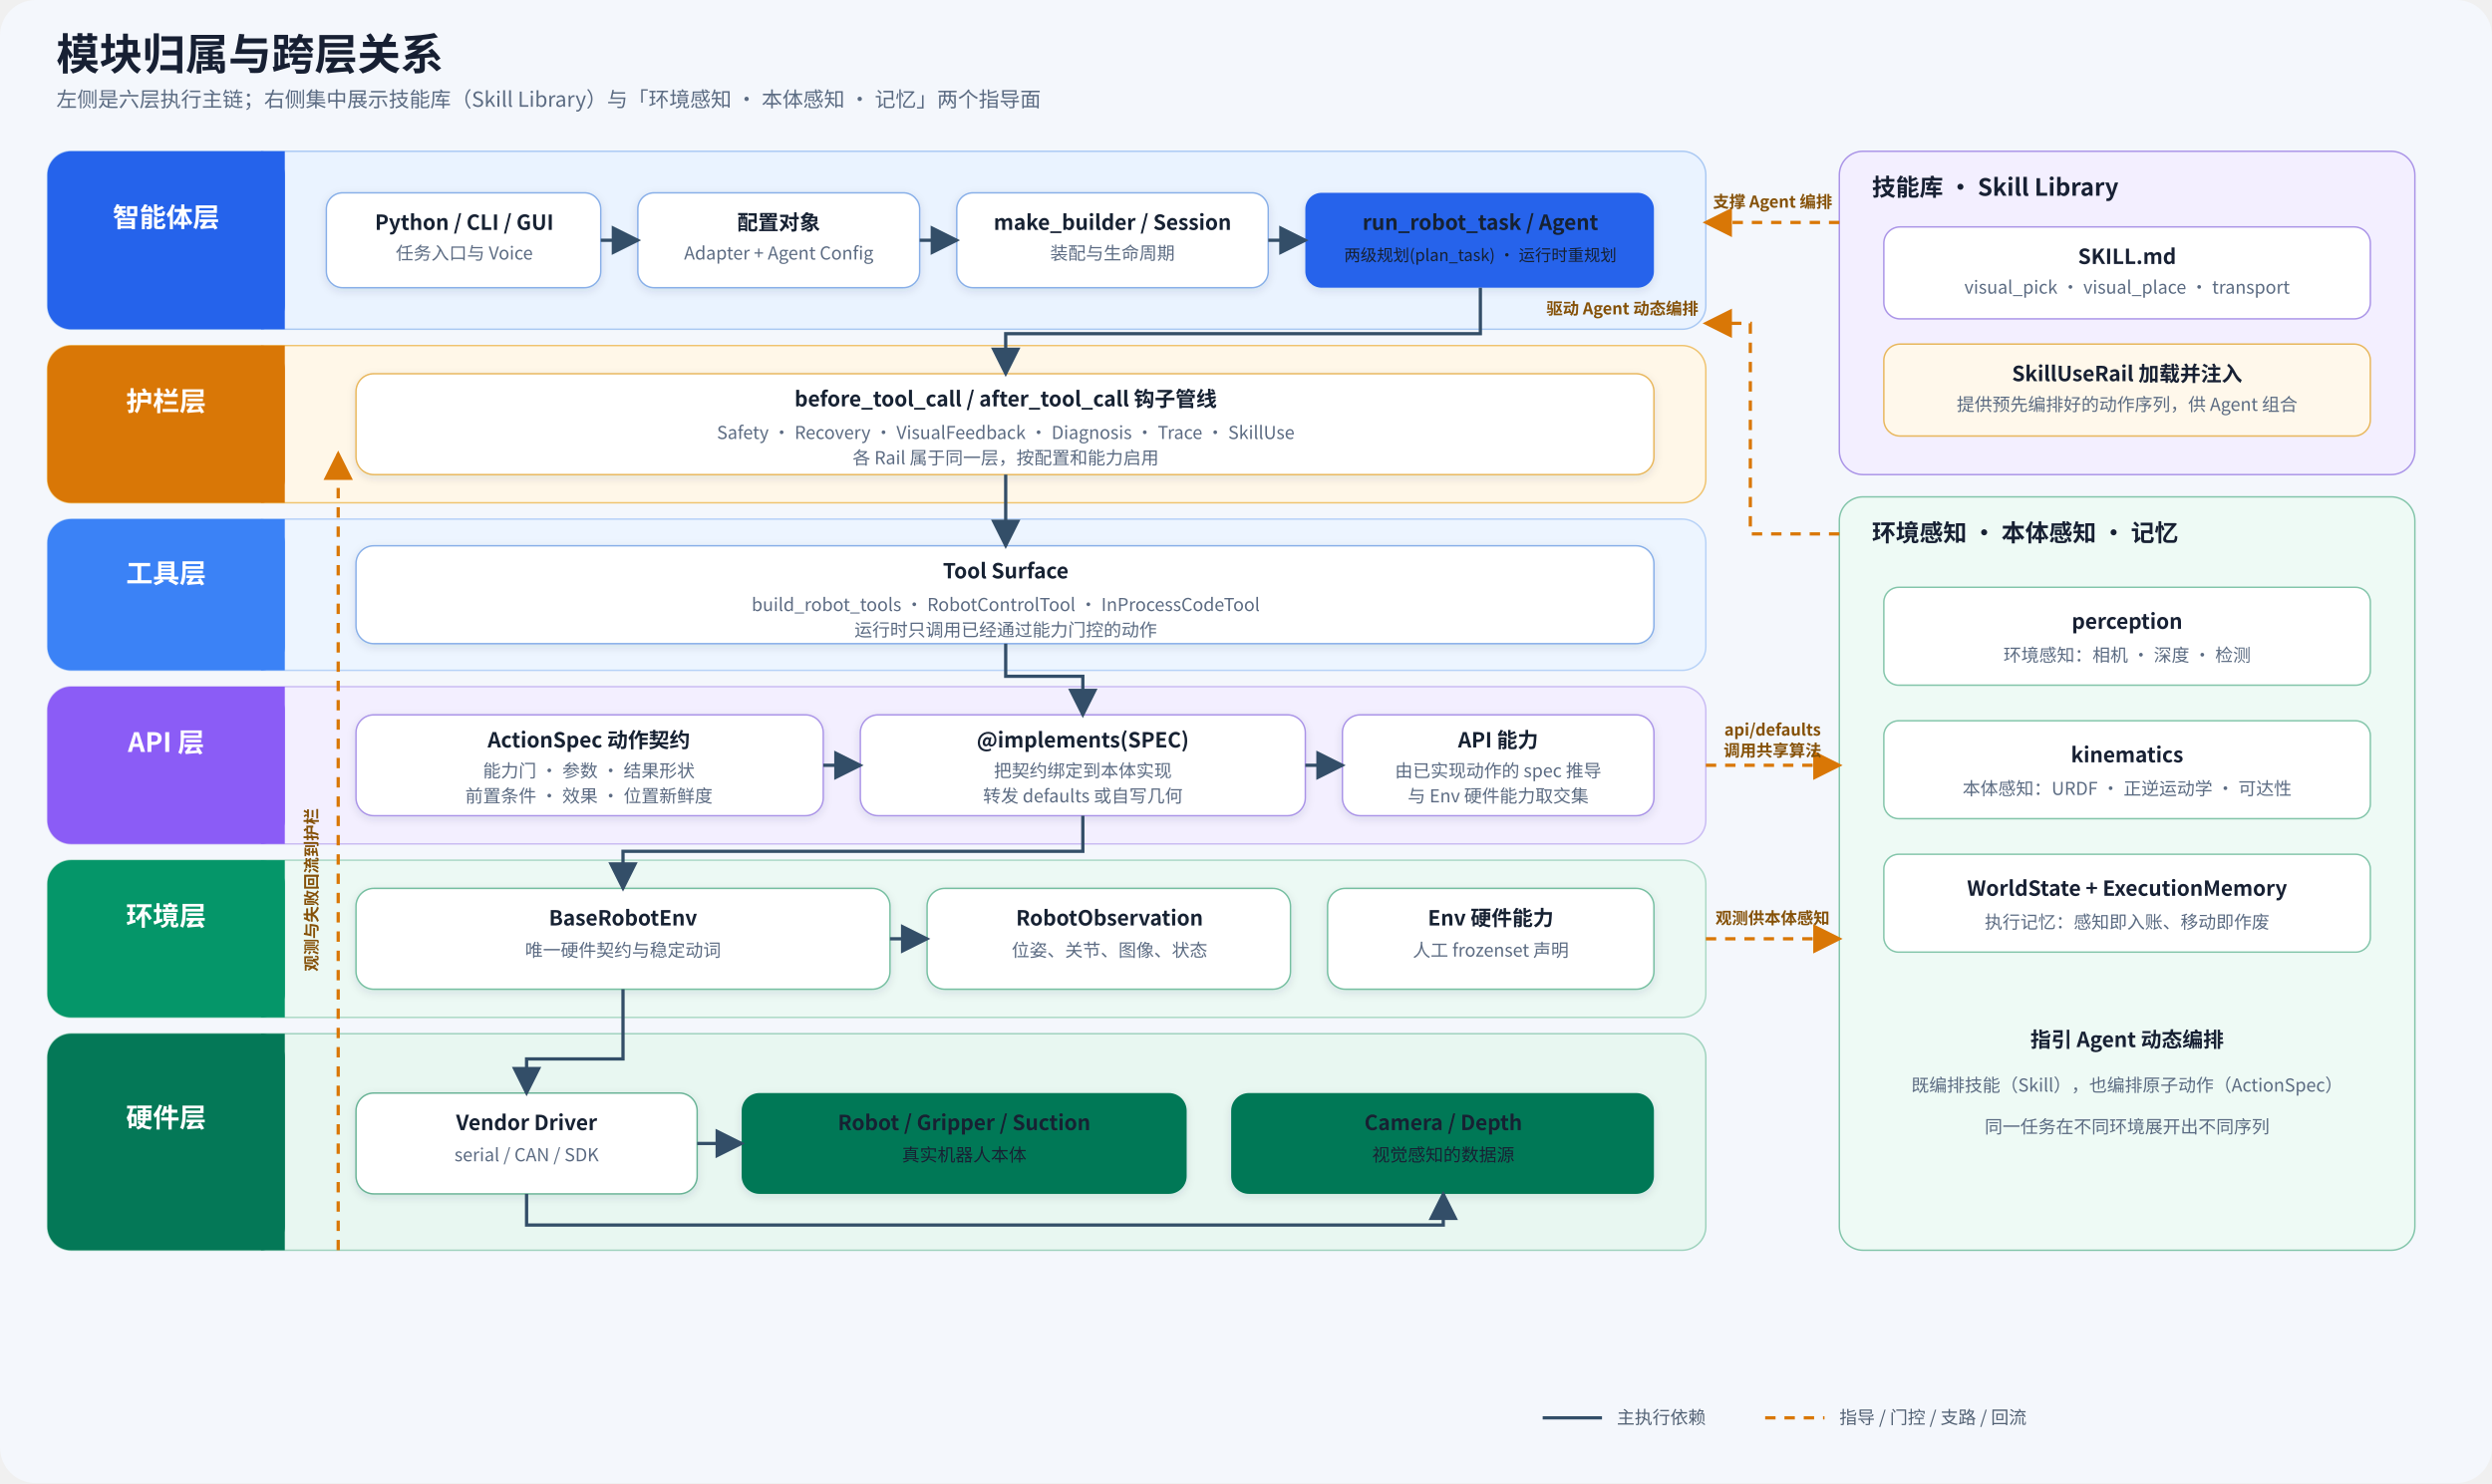
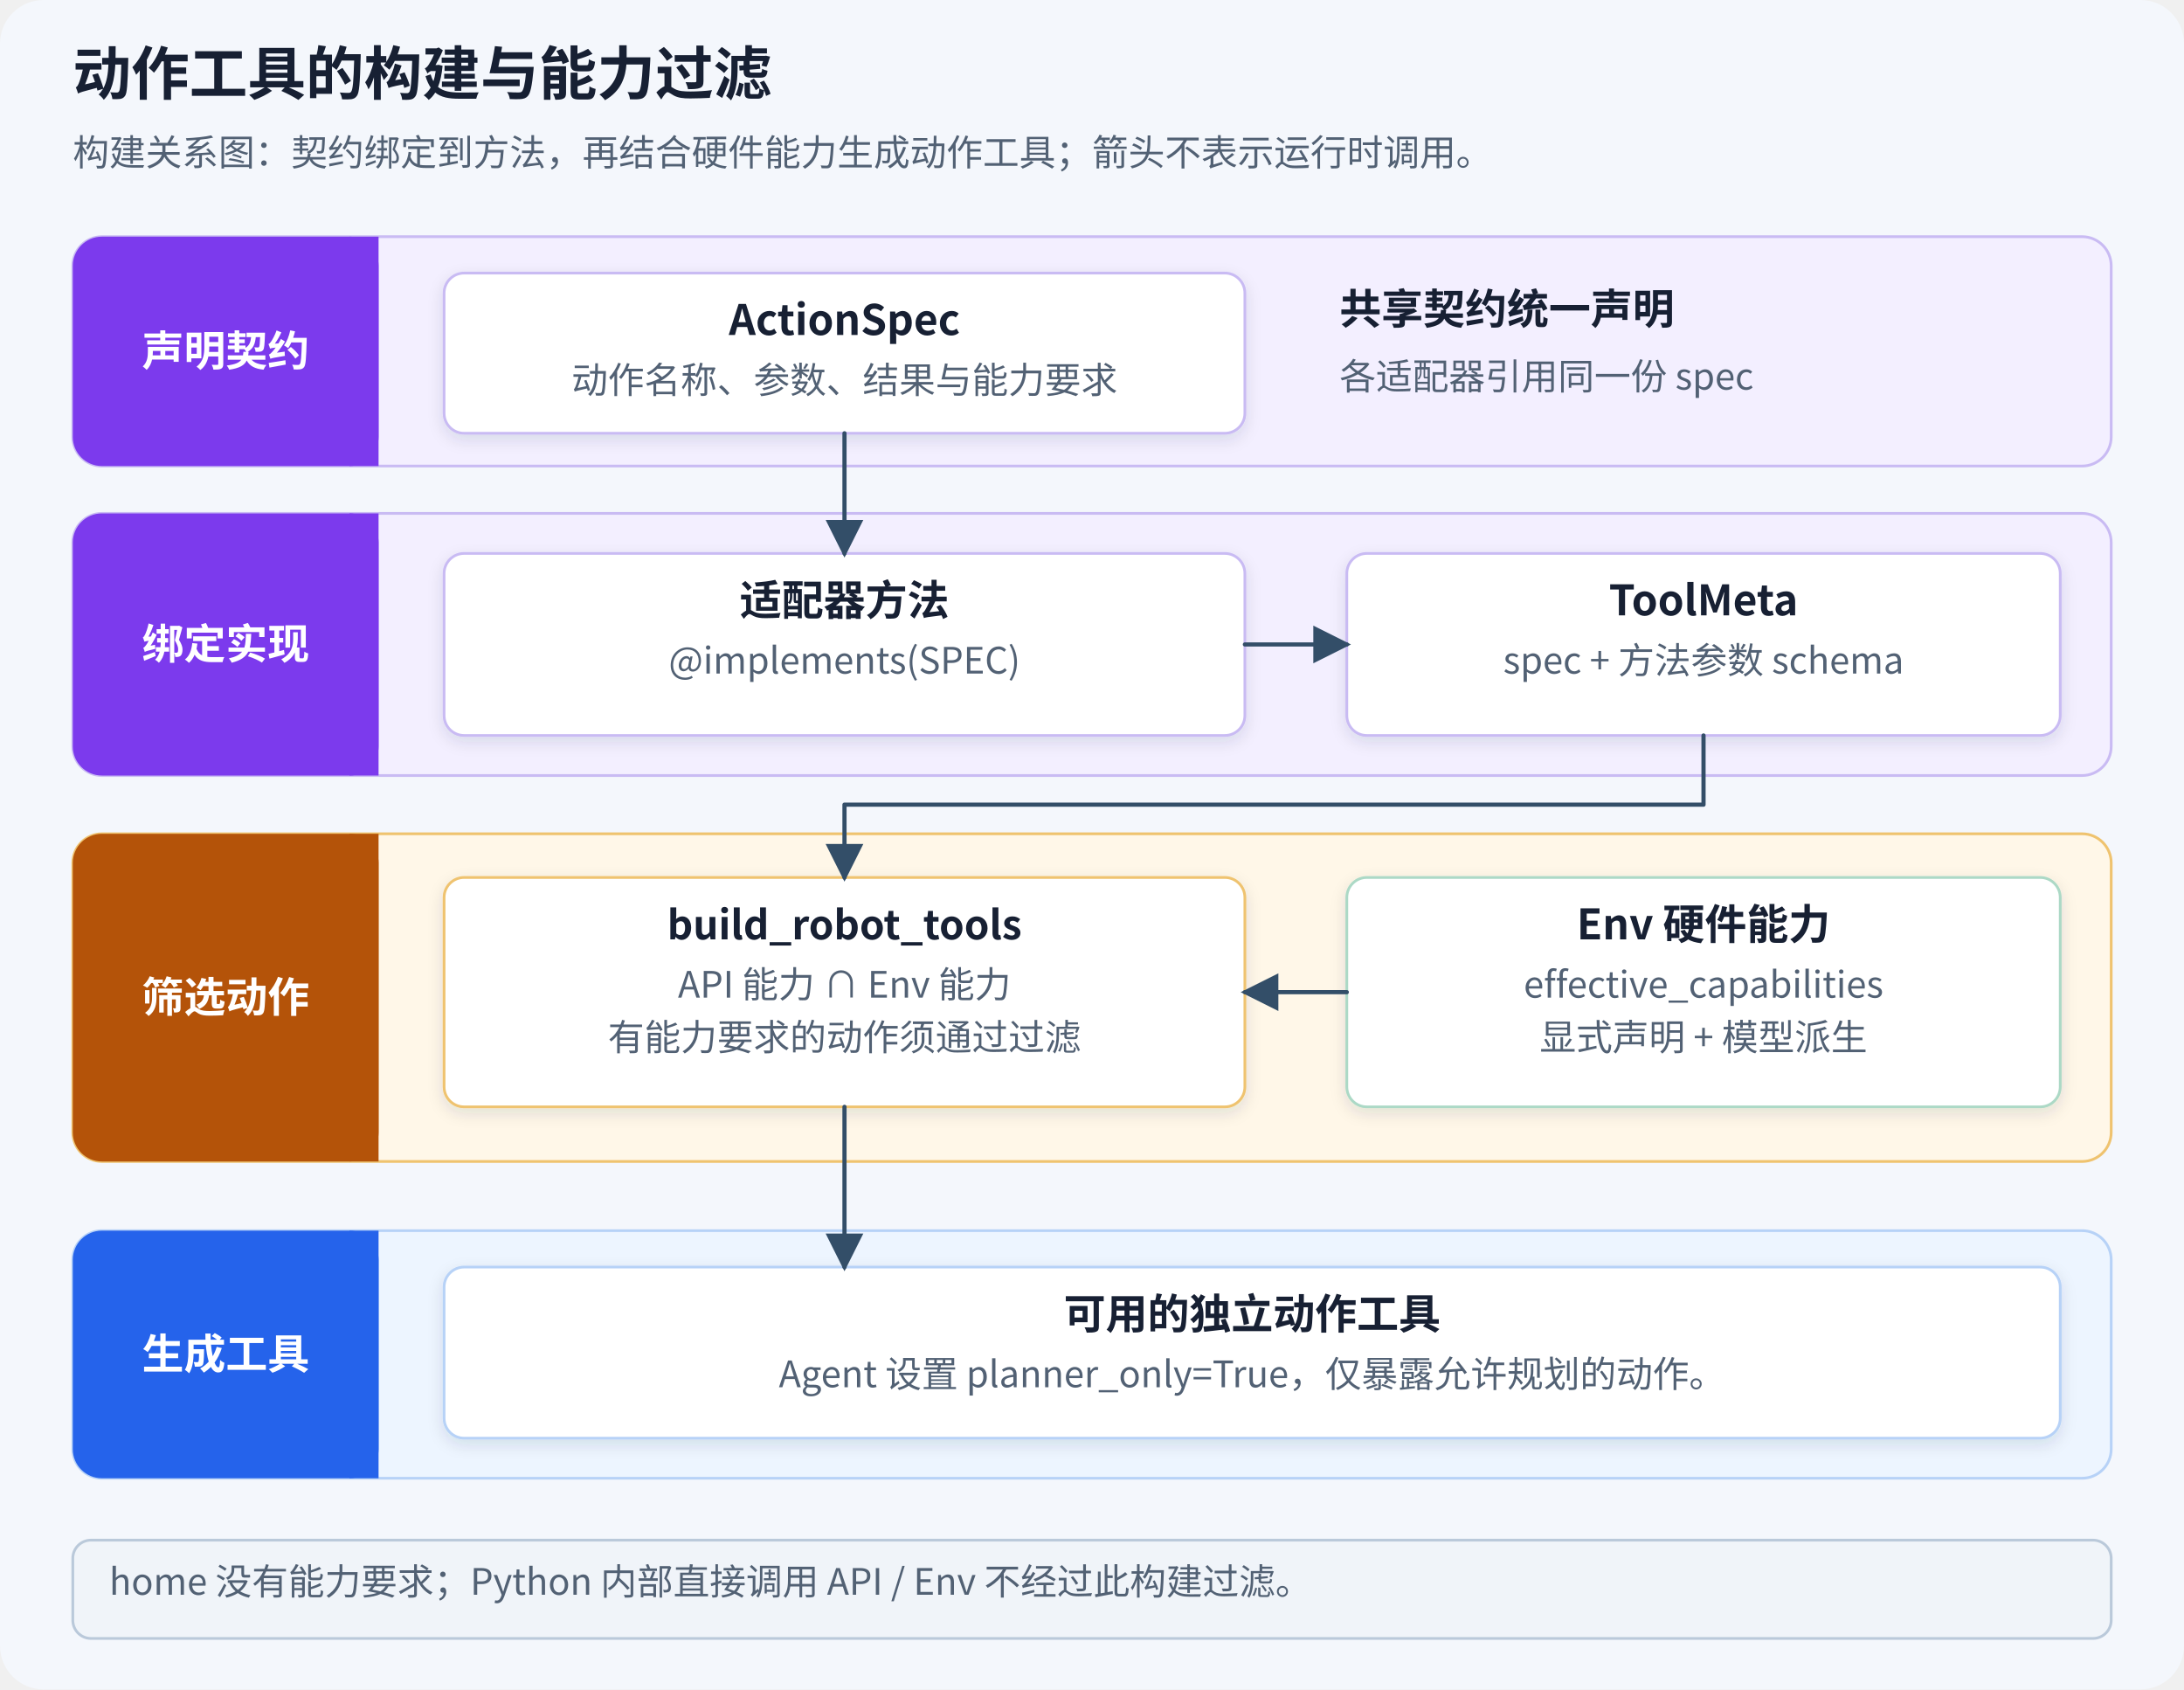
- <svg xmlns="http://www.w3.org/2000/svg" width="1680" height="1000" viewBox="0 0 1680 1000" role="img" aria-labelledby="title desc">
+ <svg xmlns="http://www.w3.org/2000/svg" width="1200" height="928" viewBox="0 0 1200 928" role="img" aria-labelledby="title desc">
  <defs>
    <marker id="arrow" markerWidth="9" markerHeight="9" refX="8" refY="4.5" orient="auto">
-       <path d="M0 0L9 4.5L0 9Z" fill="#334e68" />
+       <path d="M0 0 L9 4.5 L0 9 Z" fill="#334e68" />
    </marker>
-     <marker id="dash-arrow" markerWidth="9" markerHeight="9" refX="8" refY="4.5" orient="auto">
-       <path d="M0 0L9 4.5L0 9Z" fill="#d97706" />
+     <marker id="input-arrow" markerWidth="9" markerHeight="9" refX="8" refY="4.5" orient="auto">
+       <path d="M0 0 L9 4.5 L0 9 Z" fill="#b45309" />
    </marker>
-     <filter id="shadow" x="-10%" y="-20%" width="120%" height="150%">
-       <feDropShadow dx="0" dy="2" stdDeviation="3" flood-color="#19324d" flood-opacity="0.11" />
+     <filter id="shadow" x="-10%" y="-15%" width="120%" height="140%">
+       <feDropShadow dx="0" dy="3" stdDeviation="4" flood-color="#19324d" flood-opacity="0.12" />
    </filter>
-     <style>text{font-family:"Noto Sans CJK SC","Microsoft YaHei","PingFang SC",sans-serif;fill:#172033}.title{font-size:29px;font-weight:700}.subtitle{font-size:14px;fill:#5b6b82}.lane{font-size:18px;font-weight:700;fill:#fff}.node{font-size:14px;font-weight:700}.sub{font-size:12px;fill:#5b6b82}.panel{font-size:16px;font-weight:700}.edge{fill:none;stroke:#334e68;stroke-width:2.2;marker-end:url(#arrow)}.dash{fill:none;stroke:#d97706;stroke-width:2.2;stroke-dasharray:7 6;marker-end:url(#dash-arrow)}.label{font-size:11px;font-weight:600;fill:#855108}.legend{font-size:12px;fill:#526174}</style>
+     <style>text { font-family: "Noto Sans CJK SC", "Microsoft YaHei", "PingFang SC", sans-serif; } path, line { stroke-linejoin: round; stroke-linecap: round; }</style>
  </defs>
-   <rect width="1680" height="1000" rx="24" fill="#f4f7fc" />
-   <text x="38" y="47" class="title">模块归属与跨层关系</text>
-   <text x="38" y="72" class="subtitle">左侧是六层执行主链；右侧集中展示技能库（Skill Library）与「环境感知 · 本体感知 · 记忆」两个指导面</text>
-   <g>
-     <rect x="32" y="102" width="1118" height="120" rx="16" fill="#eaf3ff" stroke="#aac9f3" />
-     <rect x="32" y="102" width="160" height="120" rx="16" fill="#2563eb" />
-     <rect x="176" y="102" width="16" height="120" fill="#2563eb" />
-     <text x="112" y="153" text-anchor="middle" class="lane">智能体层</text>
-     <rect x="32" y="233" width="1118" height="106" rx="16" fill="#fff7e8" stroke="#efc36f" />
-     <rect x="32" y="233" width="160" height="106" rx="16" fill="#d97706" />
-     <rect x="176" y="233" width="16" height="106" fill="#d97706" />
-     <text x="112" y="277" text-anchor="middle" class="lane">护栏层</text>
-     <rect x="32" y="350" width="1118" height="102" rx="16" fill="#edf5ff" stroke="#b7d2f7" />
-     <rect x="32" y="350" width="160" height="102" rx="16" fill="#3b82f6" />
-     <rect x="176" y="350" width="16" height="102" fill="#3b82f6" />
-     <text x="112" y="393" text-anchor="middle" class="lane">工具层</text>
-     <rect x="32" y="463" width="1118" height="106" rx="16" fill="#f3efff" stroke="#c9bbf3" />
-     <rect x="32" y="463" width="160" height="106" rx="16" fill="#8b5cf6" />
-     <rect x="176" y="463" width="16" height="106" fill="#8b5cf6" />
-     <text x="112" y="507" text-anchor="middle" class="lane">API 层</text>
-     <rect x="32" y="580" width="1118" height="106" rx="16" fill="#ecf9f4" stroke="#acd9c6" />
-     <rect x="32" y="580" width="160" height="106" rx="16" fill="#059669" />
-     <rect x="176" y="580" width="16" height="106" fill="#059669" />
-     <text x="112" y="624" text-anchor="middle" class="lane">环境层</text>
-     <rect x="32" y="697" width="1118" height="146" rx="16" fill="#e8f7f1" stroke="#9ed2bd" />
-     <rect x="32" y="697" width="160" height="146" rx="16" fill="#047857" />
-     <rect x="176" y="697" width="16" height="146" fill="#047857" />
-     <text x="112" y="760" text-anchor="middle" class="lane">硬件层</text>
-   </g>
-   <g filter="url(#shadow)">
-     <rect x="220" y="130" width="185" height="64" rx="11" fill="#fff" stroke="#88afe8" />
-     <text x="313" y="155" text-anchor="middle" class="node">Python / CLI / GUI</text>
-     <text x="313" y="175" text-anchor="middle" class="sub">任务入口与 Voice</text>
-     <rect x="430" y="130" width="190" height="64" rx="11" fill="#fff" stroke="#88afe8" />
-     <text x="525" y="155" text-anchor="middle" class="node">配置对象</text>
-     <text x="525" y="175" text-anchor="middle" class="sub">Adapter + Agent Config</text>
-     <rect x="645" y="130" width="210" height="64" rx="11" fill="#fff" stroke="#88afe8" />
-     <text x="750" y="155" text-anchor="middle" class="node">make_builder / Session</text>
-     <text x="750" y="175" text-anchor="middle" class="sub">装配与生命周期</text>
-     <rect x="880" y="130" width="235" height="64" rx="11" fill="#2563eb" />
-     <text x="998" y="155" text-anchor="middle" font-size="14" font-weight="700" fill="#fff">run_robot_task / Agent</text>
-     <text x="998" y="176" text-anchor="middle" font-size="11" fill="#dbeafe">两级规划(plan_task) · 运行时重规划</text>
-     <rect x="240" y="252" width="875" height="68" rx="12" fill="#fff" stroke="#e8b75d" />
-     <text x="678" y="274" text-anchor="middle" class="node">before_tool_call / after_tool_call 钩子管线</text>
-     <text x="678" y="296" text-anchor="middle" class="sub">Safety · Recovery · VisualFeedback · Diagnosis · Trace · SkillUse</text>
-     <text x="678" y="313" text-anchor="middle" class="sub">各 Rail 属于同一层，按配置和能力启用</text>
-     <rect x="240" y="368" width="875" height="66" rx="12" fill="#fff" stroke="#88afe8" />
-     <text x="678" y="390" text-anchor="middle" class="node">Tool Surface</text>
-     <text x="678" y="412" text-anchor="middle" class="sub">build_robot_tools · RobotControlTool · InProcessCodeTool</text>
-     <text x="678" y="429" text-anchor="middle" class="sub">运行时只调用已经通过能力门控的动作</text>
-     <rect x="240" y="482" width="315" height="68" rx="12" fill="#fff" stroke="#aa94e7" />
-     <text x="397" y="504" text-anchor="middle" class="node">ActionSpec 动作契约</text>
-     <text x="397" y="524" text-anchor="middle" class="sub">能力门 · 参数 · 结果形状</text>
-     <text x="397" y="541" text-anchor="middle" class="sub">前置条件 · 效果 · 位置新鲜度</text>
-     <rect x="580" y="482" width="300" height="68" rx="12" fill="#fff" stroke="#aa94e7" />
-     <text x="730" y="504" text-anchor="middle" class="node">@implements(SPEC)</text>
-     <text x="730" y="524" text-anchor="middle" class="sub">把契约绑定到本体实现</text>
-     <text x="730" y="541" text-anchor="middle" class="sub">转发 defaults 或自写几何</text>
-     <rect x="905" y="482" width="210" height="68" rx="12" fill="#fff" stroke="#aa94e7" />
-     <text x="1010" y="504" text-anchor="middle" class="node">API 能力</text>
-     <text x="1010" y="524" text-anchor="middle" class="sub">由已实现动作的 spec 推导</text>
-     <text x="1010" y="541" text-anchor="middle" class="sub">与 Env 硬件能力取交集</text>
-     <rect x="240" y="599" width="360" height="68" rx="12" fill="#fff" stroke="#76bfa1" />
-     <text x="420" y="624" text-anchor="middle" class="node">BaseRobotEnv</text>
-     <text x="420" y="645" text-anchor="middle" class="sub">唯一硬件契约与稳定动词</text>
-     <rect x="625" y="599" width="245" height="68" rx="12" fill="#fff" stroke="#76bfa1" />
-     <text x="748" y="624" text-anchor="middle" class="node">RobotObservation</text>
-     <text x="748" y="645" text-anchor="middle" class="sub">位姿、关节、图像、状态</text>
-     <rect x="895" y="599" width="220" height="68" rx="12" fill="#fff" stroke="#76bfa1" />
-     <text x="1005" y="624" text-anchor="middle" class="node">Env 硬件能力</text>
-     <text x="1005" y="645" text-anchor="middle" class="sub">人工 frozenset 声明</text>
-     <rect x="240" y="737" width="230" height="68" rx="12" fill="#fff" stroke="#69b396" />
-     <text x="355" y="762" text-anchor="middle" class="node">Vendor Driver</text>
-     <text x="355" y="783" text-anchor="middle" class="sub">serial / CAN / SDK</text>
-     <rect x="500" y="737" width="300" height="68" rx="12" fill="#047857" />
-     <text x="650" y="762" text-anchor="middle" font-size="14" font-weight="700" fill="#fff">Robot / Gripper / Suction</text>
-     <text x="650" y="783" text-anchor="middle" font-size="12" fill="#d1fae5">真实机器人本体</text>
-     <rect x="830" y="737" width="285" height="68" rx="12" fill="#047857" />
-     <text x="973" y="762" text-anchor="middle" font-size="14" font-weight="700" fill="#fff">Camera / Depth</text>
-     <text x="973" y="783" text-anchor="middle" font-size="12" fill="#d1fae5">视觉感知的数据源</text>
-   </g>
-   <path d="M405 162H430" class="edge" />
-   <path d="M620 162H645" class="edge" />
-   <path d="M855 162H880" class="edge" />
-   <path d="M998 194V225H678V252" class="edge" />
-   <path d="M678 320V368" class="edge" />
-   <path d="M678 434V456H730V482" class="edge" />
-   <path d="M555 516H580" class="edge" />
-   <path d="M880 516H905" class="edge" />
-   <path d="M730 550V574H420V599" class="edge" />
-   <path d="M600 633H625" class="edge" />
-   <path d="M420 667V714H355V737" class="edge" />
-   <path d="M470 771H500" class="edge" />
-   <path d="M355 805V826H973V805" class="edge" />
-   <rect x="1240" y="102" width="388" height="218" rx="16" fill="#f3efff" stroke="#aa94e7" />
-   <text x="1262" y="132" class="panel" fill="#6d28d9">技能库 · Skill Library</text>
-   <rect x="1270" y="153" width="328" height="62" rx="11" fill="#fff" stroke="#aa94e7" />
-   <text x="1434" y="178" text-anchor="middle" class="node">SKILL.md</text>
-   <text x="1434" y="198" text-anchor="middle" class="sub">visual_pick · visual_place · transport</text>
-   <rect x="1270" y="232" width="328" height="62" rx="11" fill="#fff8eb" stroke="#e8b75d" />
-   <text x="1434" y="257" text-anchor="middle" class="node">SkillUseRail 加载并注入</text>
-   <text x="1434" y="277" text-anchor="middle" class="sub">提供预先编排好的动作序列，供 Agent 组合</text>
-   <rect x="1240" y="335" width="388" height="508" rx="16" fill="#eefaf5" stroke="#83c5aa" />
-   <text x="1262" y="365" class="panel" fill="#047857">环境感知 · 本体感知 · 记忆</text>
-   <rect x="1270" y="396" width="328" height="66" rx="10" fill="#fff" stroke="#83c5aa" />
-   <text x="1434" y="424" text-anchor="middle" class="node">perception</text>
-   <text x="1434" y="446" text-anchor="middle" class="sub">环境感知：相机 · 深度 · 检测</text>
-   <rect x="1270" y="486" width="328" height="66" rx="10" fill="#fff" stroke="#83c5aa" />
-   <text x="1434" y="514" text-anchor="middle" class="node">kinematics</text>
-   <text x="1434" y="536" text-anchor="middle" class="sub">本体感知：URDF · 正逆运动学 · 可达性</text>
-   <rect x="1270" y="576" width="328" height="66" rx="10" fill="#fff" stroke="#83c5aa" />
-   <text x="1434" y="604" text-anchor="middle" class="node">WorldState + ExecutionMemory</text>
-   <text x="1434" y="626" text-anchor="middle" class="sub">执行记忆：感知即入账、移动即作废</text>
-   <text x="1434" y="706" text-anchor="middle" class="node" fill="#047857">指引 Agent 动态编排</text>
-   <text x="1434" y="736" text-anchor="middle" class="sub">既编排技能（Skill），也编排原子动作（ActionSpec）</text>
-   <text x="1434" y="764" text-anchor="middle" class="sub">同一任务在不同环境展开出不同序列</text>
-   <path d="M1240 150H1150" class="dash" />
-   <text x="1195" y="140" class="label" text-anchor="middle">支撑 Agent 编排</text>
-   <path d="M1240 360H1180V218H1150" class="dash" />
-   <text x="1145" y="212" class="label" text-anchor="end">驱动 Agent 动态编排</text>
-   <path d="M1150 516H1240" class="dash" />
-   <text x="1195" y="496" class="label" text-anchor="middle">api/defaults</text>
-   <text x="1195" y="510" class="label" text-anchor="middle">调用共享算法</text>
-   <path d="M1150 633H1240" class="dash" />
-   <text x="1195" y="623" class="label" text-anchor="middle">观测供本体感知</text>
-   <path d="M228 843V306" class="dash" />
-   <text x="214" y="600" class="label" text-anchor="middle" transform="rotate(-90 214 600)">观测与失败回流到护栏</text>
-   <line x1="1040" y1="956" x2="1080" y2="956" stroke="#334e68" stroke-width="2.2" />
-   <text x="1090" y="960" class="legend">主执行依赖</text>
-   <line x1="1190" y1="956" x2="1230" y2="956" stroke="#d97706" stroke-width="2.2" stroke-dasharray="7 6" />
-   <text x="1240" y="960" class="legend">指导 / 门控 / 支路 / 回流</text>
+   <rect x="0" y="0" width="1200" height="928" rx="24" fill="#f4f7fc" />
+   <text id="text-1" x="40" y="52" font-size="32" font-weight="700" fill="#172033" text-anchor="start" data-max-width="1120">动作工具的构建与能力过滤</text>
+   <text id="text-2" x="40" y="91" font-size="20" font-weight="400" fill="#526174" text-anchor="start" data-max-width="1120">构建关系图：契约绑定到方法，再结合硬件能力生成动作工具；箭头不表示运行时调用。</text>
+   <rect x="40" y="130" width="1120" height="126" rx="16" fill="#f3efff" stroke="#c9bbf3" stroke-width="1.5" />
+   <rect x="40" y="130" width="168" height="126" rx="16" fill="#7c3aed" />
+   <rect x="192" y="130" width="16" height="126" rx="0" fill="#7c3aed" />
+   <text id="text-3" x="124.0" y="201.0" font-size="23" font-weight="700" fill="#ffffff" text-anchor="middle" data-max-width="144">声明契约</text>
+   <rect x="244" y="150" width="440" height="88" rx="11" fill="#ffffff" stroke="#c9bbf3" stroke-width="1.5" filter="url(#shadow)" />
+   <text id="text-4" x="464.0" y="184" font-size="23" font-weight="700" fill="#172033" text-anchor="middle" data-max-width="408">ActionSpec</text>
+   <text id="text-5" x="464.0" y="216" font-size="20" font-weight="400" fill="#526174" text-anchor="middle" data-max-width="408">动作名称、参数、结果与能力要求</text>
+   <text id="text-6" x="736" y="178" font-size="23" font-weight="700" fill="#172033" text-anchor="start" data-max-width="390">共享契约统一声明</text>
+   <text id="text-7" x="736" y="214" font-size="20" font-weight="400" fill="#526174" text-anchor="start" data-max-width="390">各适配器引用同一份 spec</text>
+   <rect x="40" y="282" width="1120" height="144" rx="16" fill="#f3efff" stroke="#c9bbf3" stroke-width="1.5" />
+   <rect x="40" y="282" width="168" height="144" rx="16" fill="#7c3aed" />
+   <rect x="192" y="282" width="16" height="144" rx="0" fill="#7c3aed" />
+   <text id="text-8" x="124.0" y="362.0" font-size="23" font-weight="700" fill="#ffffff" text-anchor="middle" data-max-width="144">绑定实现</text>
+   <rect x="244" y="304" width="440" height="100" rx="11" fill="#ffffff" stroke="#c9bbf3" stroke-width="1.5" filter="url(#shadow)" />
+   <text id="text-9" x="464.0" y="338" font-size="23" font-weight="700" fill="#172033" text-anchor="middle" data-max-width="408">适配器方法</text>
+   <text id="text-10" x="464.0" y="370" font-size="20" font-weight="400" fill="#526174" text-anchor="middle" data-max-width="408">@implements(SPEC)</text>
+   <rect x="740" y="304" width="392" height="100" rx="11" fill="#ffffff" stroke="#c9bbf3" stroke-width="1.5" filter="url(#shadow)" />
+   <text id="text-11" x="936.0" y="338" font-size="23" font-weight="700" fill="#172033" text-anchor="middle" data-max-width="360">ToolMeta</text>
+   <text id="text-12" x="936.0" y="370" font-size="20" font-weight="400" fill="#526174" text-anchor="middle" data-max-width="360">spec + 方法参数 schema</text>
+   <path d="M464 238 L464 304" fill="none" stroke="#334e68" stroke-width="2.3" marker-end="url(#arrow)" />
+   <path d="M684 354 L740 354" fill="none" stroke="#334e68" stroke-width="2.3" marker-end="url(#arrow)" />
+   <rect x="40" y="458" width="1120" height="180" rx="16" fill="#fff7e8" stroke="#efc36f" stroke-width="1.5" />
+   <rect x="40" y="458" width="168" height="180" rx="16" fill="#b45309" />
+   <rect x="192" y="458" width="16" height="180" rx="0" fill="#b45309" />
+   <text id="text-13" x="124.0" y="556.0" font-size="23" font-weight="700" fill="#ffffff" text-anchor="middle" data-max-width="144">筛选动作</text>
+   <rect x="244" y="482" width="440" height="126" rx="11" fill="#ffffff" stroke="#efc36f" stroke-width="1.5" filter="url(#shadow)" />
+   <text id="text-14" x="464.0" y="516" font-size="22" font-weight="700" fill="#172033" text-anchor="middle" data-max-width="408">build_robot_tools</text>
+   <text id="text-15" x="464.0" y="548" font-size="20" font-weight="400" fill="#526174" text-anchor="middle" data-max-width="408">API 能力 ∩ Env 能力</text>
+   <text id="text-16" x="464.0" y="577" font-size="20" font-weight="400" fill="#526174" text-anchor="middle" data-max-width="408">有能力要求的动作须通过过滤</text>
+   <rect x="740" y="482" width="392" height="126" rx="11" fill="#ffffff" stroke="#acd9c6" stroke-width="1.5" filter="url(#shadow)" />
+   <text id="text-17" x="936.0" y="516" font-size="23" font-weight="700" fill="#172033" text-anchor="middle" data-max-width="360">Env 硬件能力</text>
+   <text id="text-18" x="936.0" y="548" font-size="20" font-weight="400" fill="#526174" text-anchor="middle" data-max-width="360">effective_capabilities</text>
+   <text id="text-19" x="936.0" y="577" font-size="20" font-weight="400" fill="#526174" text-anchor="middle" data-max-width="360">显式声明 + 模型派生</text>
+   <path d="M936 404 V442 H464 V482" fill="none" stroke="#334e68" stroke-width="2.3" marker-end="url(#arrow)" />
+   <path d="M740 545 L684 545" fill="none" stroke="#334e68" stroke-width="2.3" marker-end="url(#arrow)" />
+   <rect x="40" y="676" width="1120" height="136" rx="16" fill="#edf5ff" stroke="#b7d2f7" stroke-width="1.5" />
+   <rect x="40" y="676" width="168" height="136" rx="16" fill="#2563eb" />
+   <rect x="192" y="676" width="16" height="136" rx="0" fill="#2563eb" />
+   <text id="text-20" x="124.0" y="752.0" font-size="23" font-weight="700" fill="#ffffff" text-anchor="middle" data-max-width="144">生成工具</text>
+   <rect x="244" y="696" width="888" height="94" rx="11" fill="#ffffff" stroke="#b7d2f7" stroke-width="1.5" filter="url(#shadow)" />
+   <text id="text-21" x="688.0" y="730" font-size="23" font-weight="700" fill="#172033" text-anchor="middle" data-max-width="856">可用的独立动作工具</text>
+   <text id="text-22" x="688.0" y="762" font-size="20" font-weight="400" fill="#526174" text-anchor="middle" data-max-width="856">Agent 设置 planner_only=True，仅暴露允许规划的动作。</text>
+   <path d="M464 608 L464 696" fill="none" stroke="#334e68" stroke-width="2.3" marker-end="url(#arrow)" />
+   <rect x="40" y="846" width="1120" height="54" rx="10" fill="#f0f4f9" stroke="#bac9da" stroke-width="1.5" />
+   <text id="text-23" x="60" y="876" font-size="20" font-weight="400" fill="#526174" text-anchor="start" data-max-width="1080">home 没有能力要求；Python 内部直接调用 API / Env 不经过此构建过滤。</text>
</svg>
